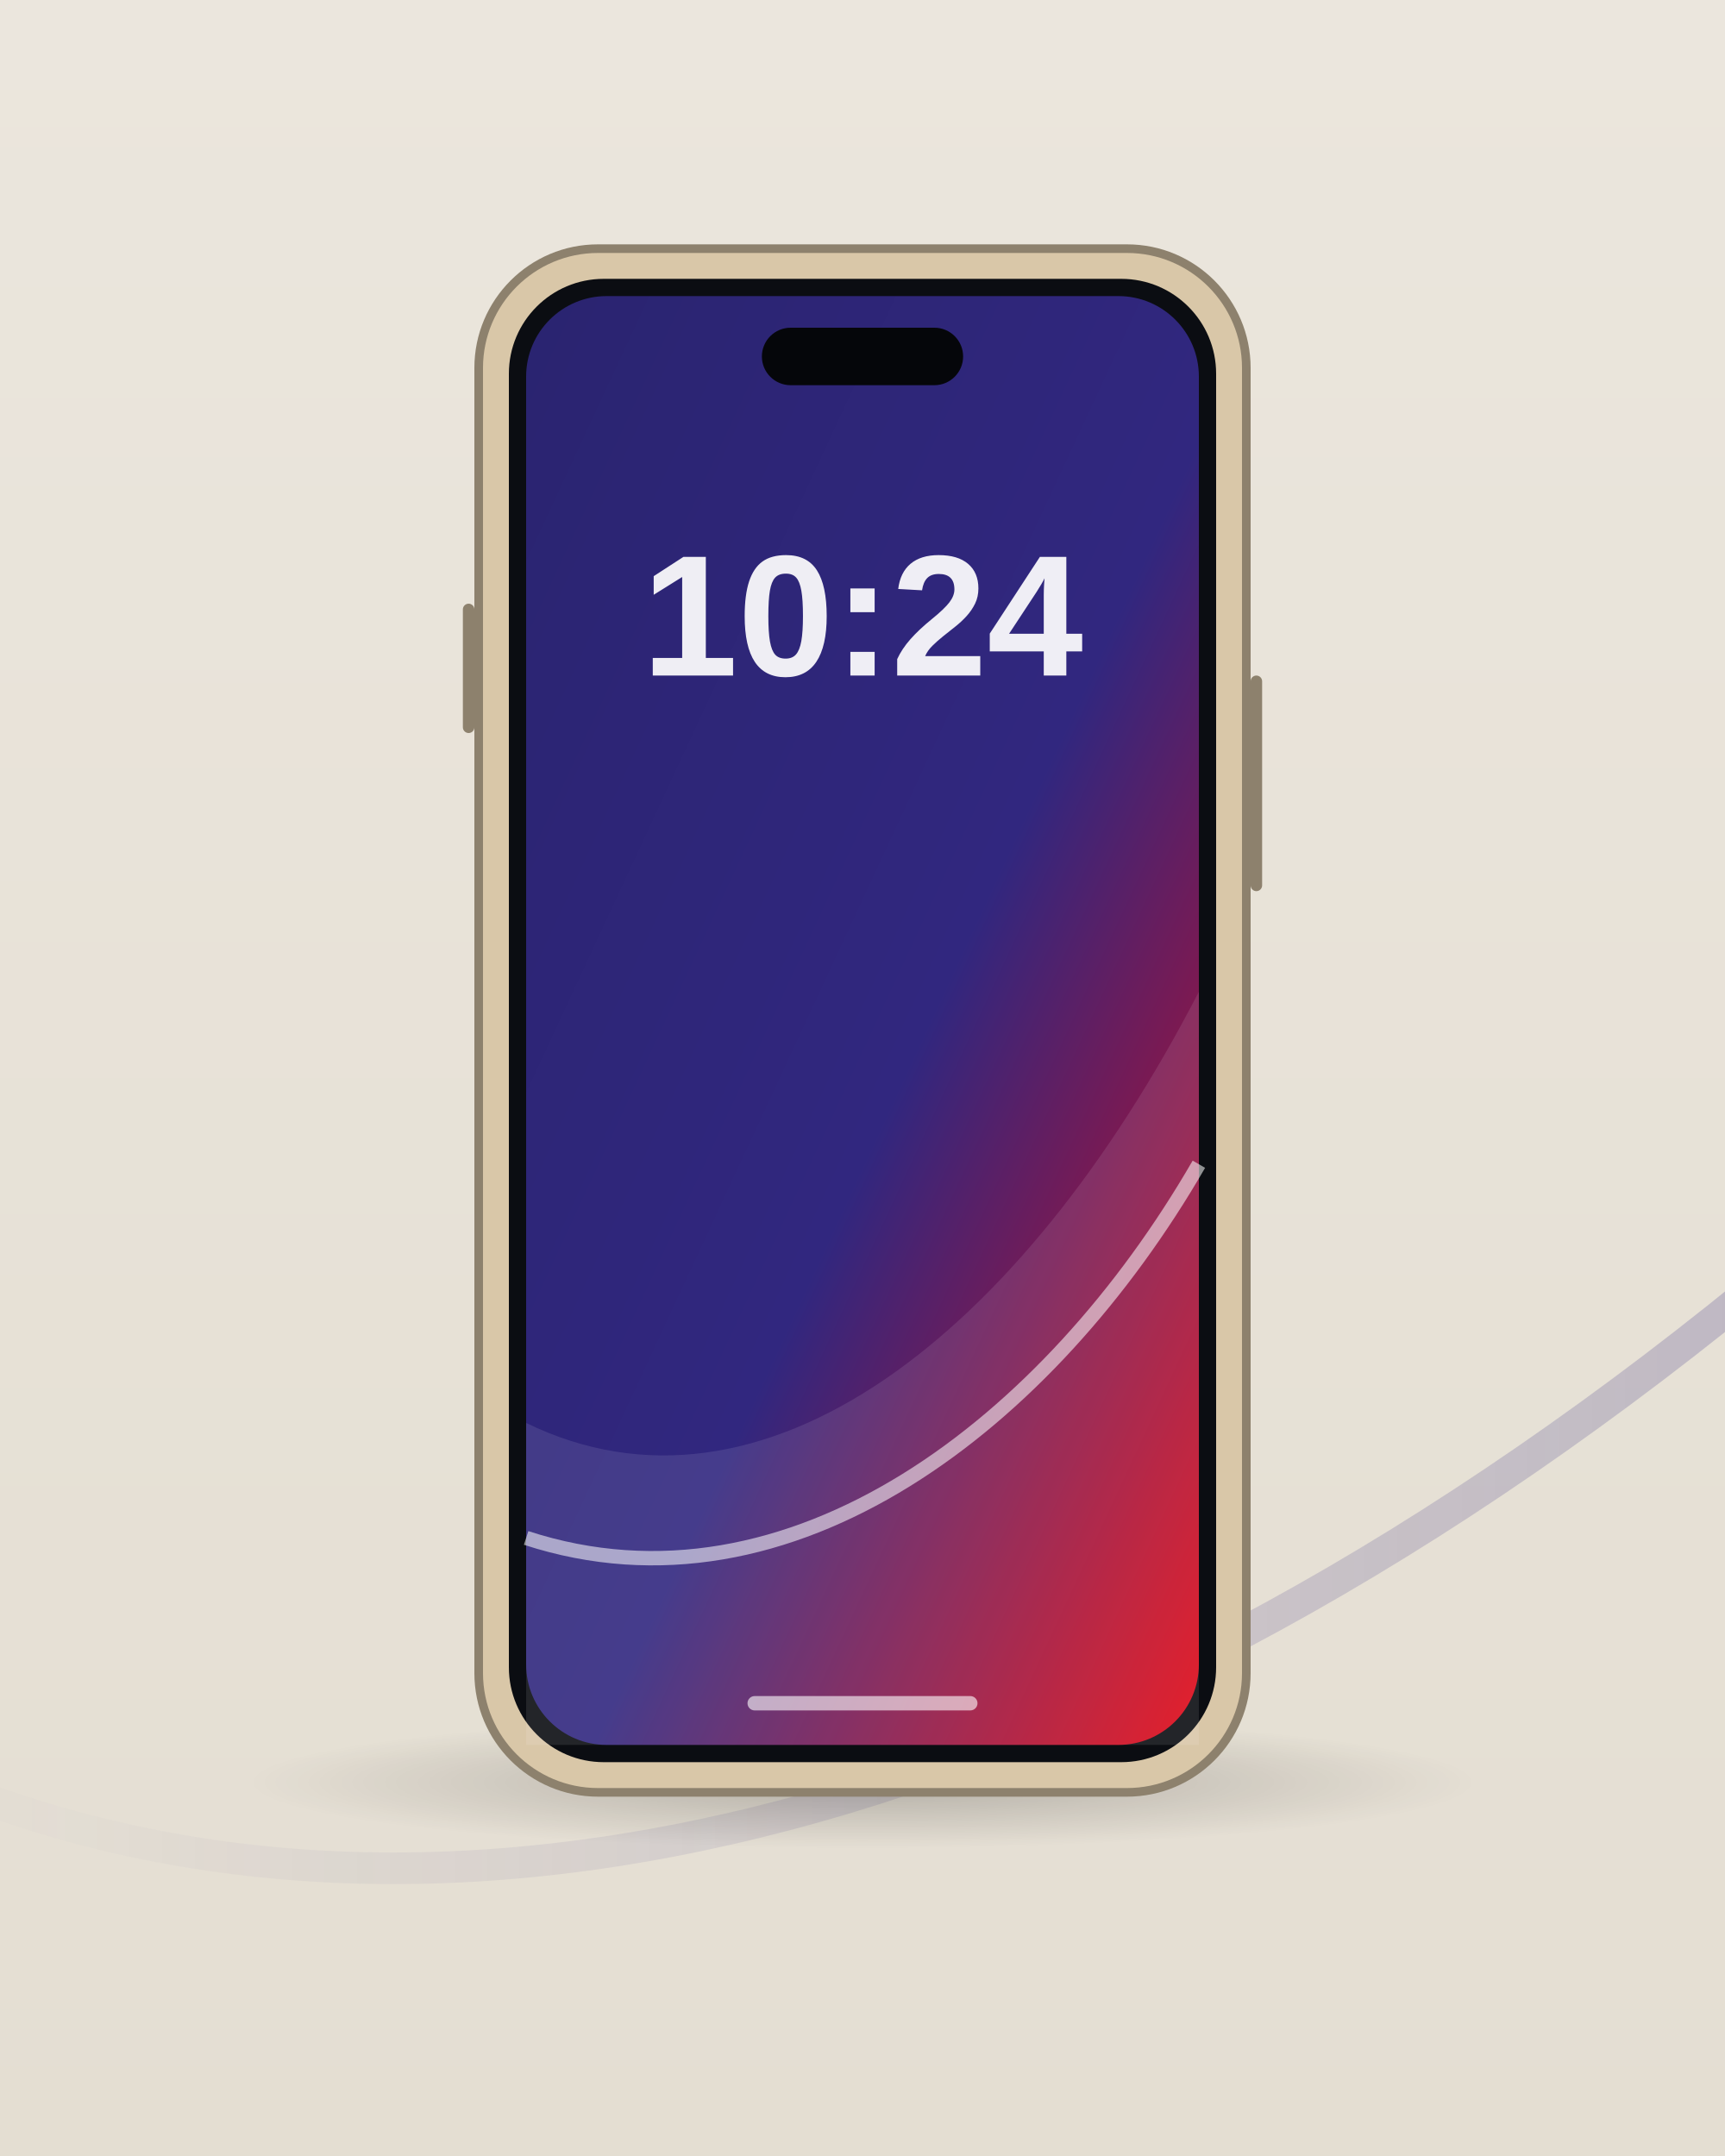
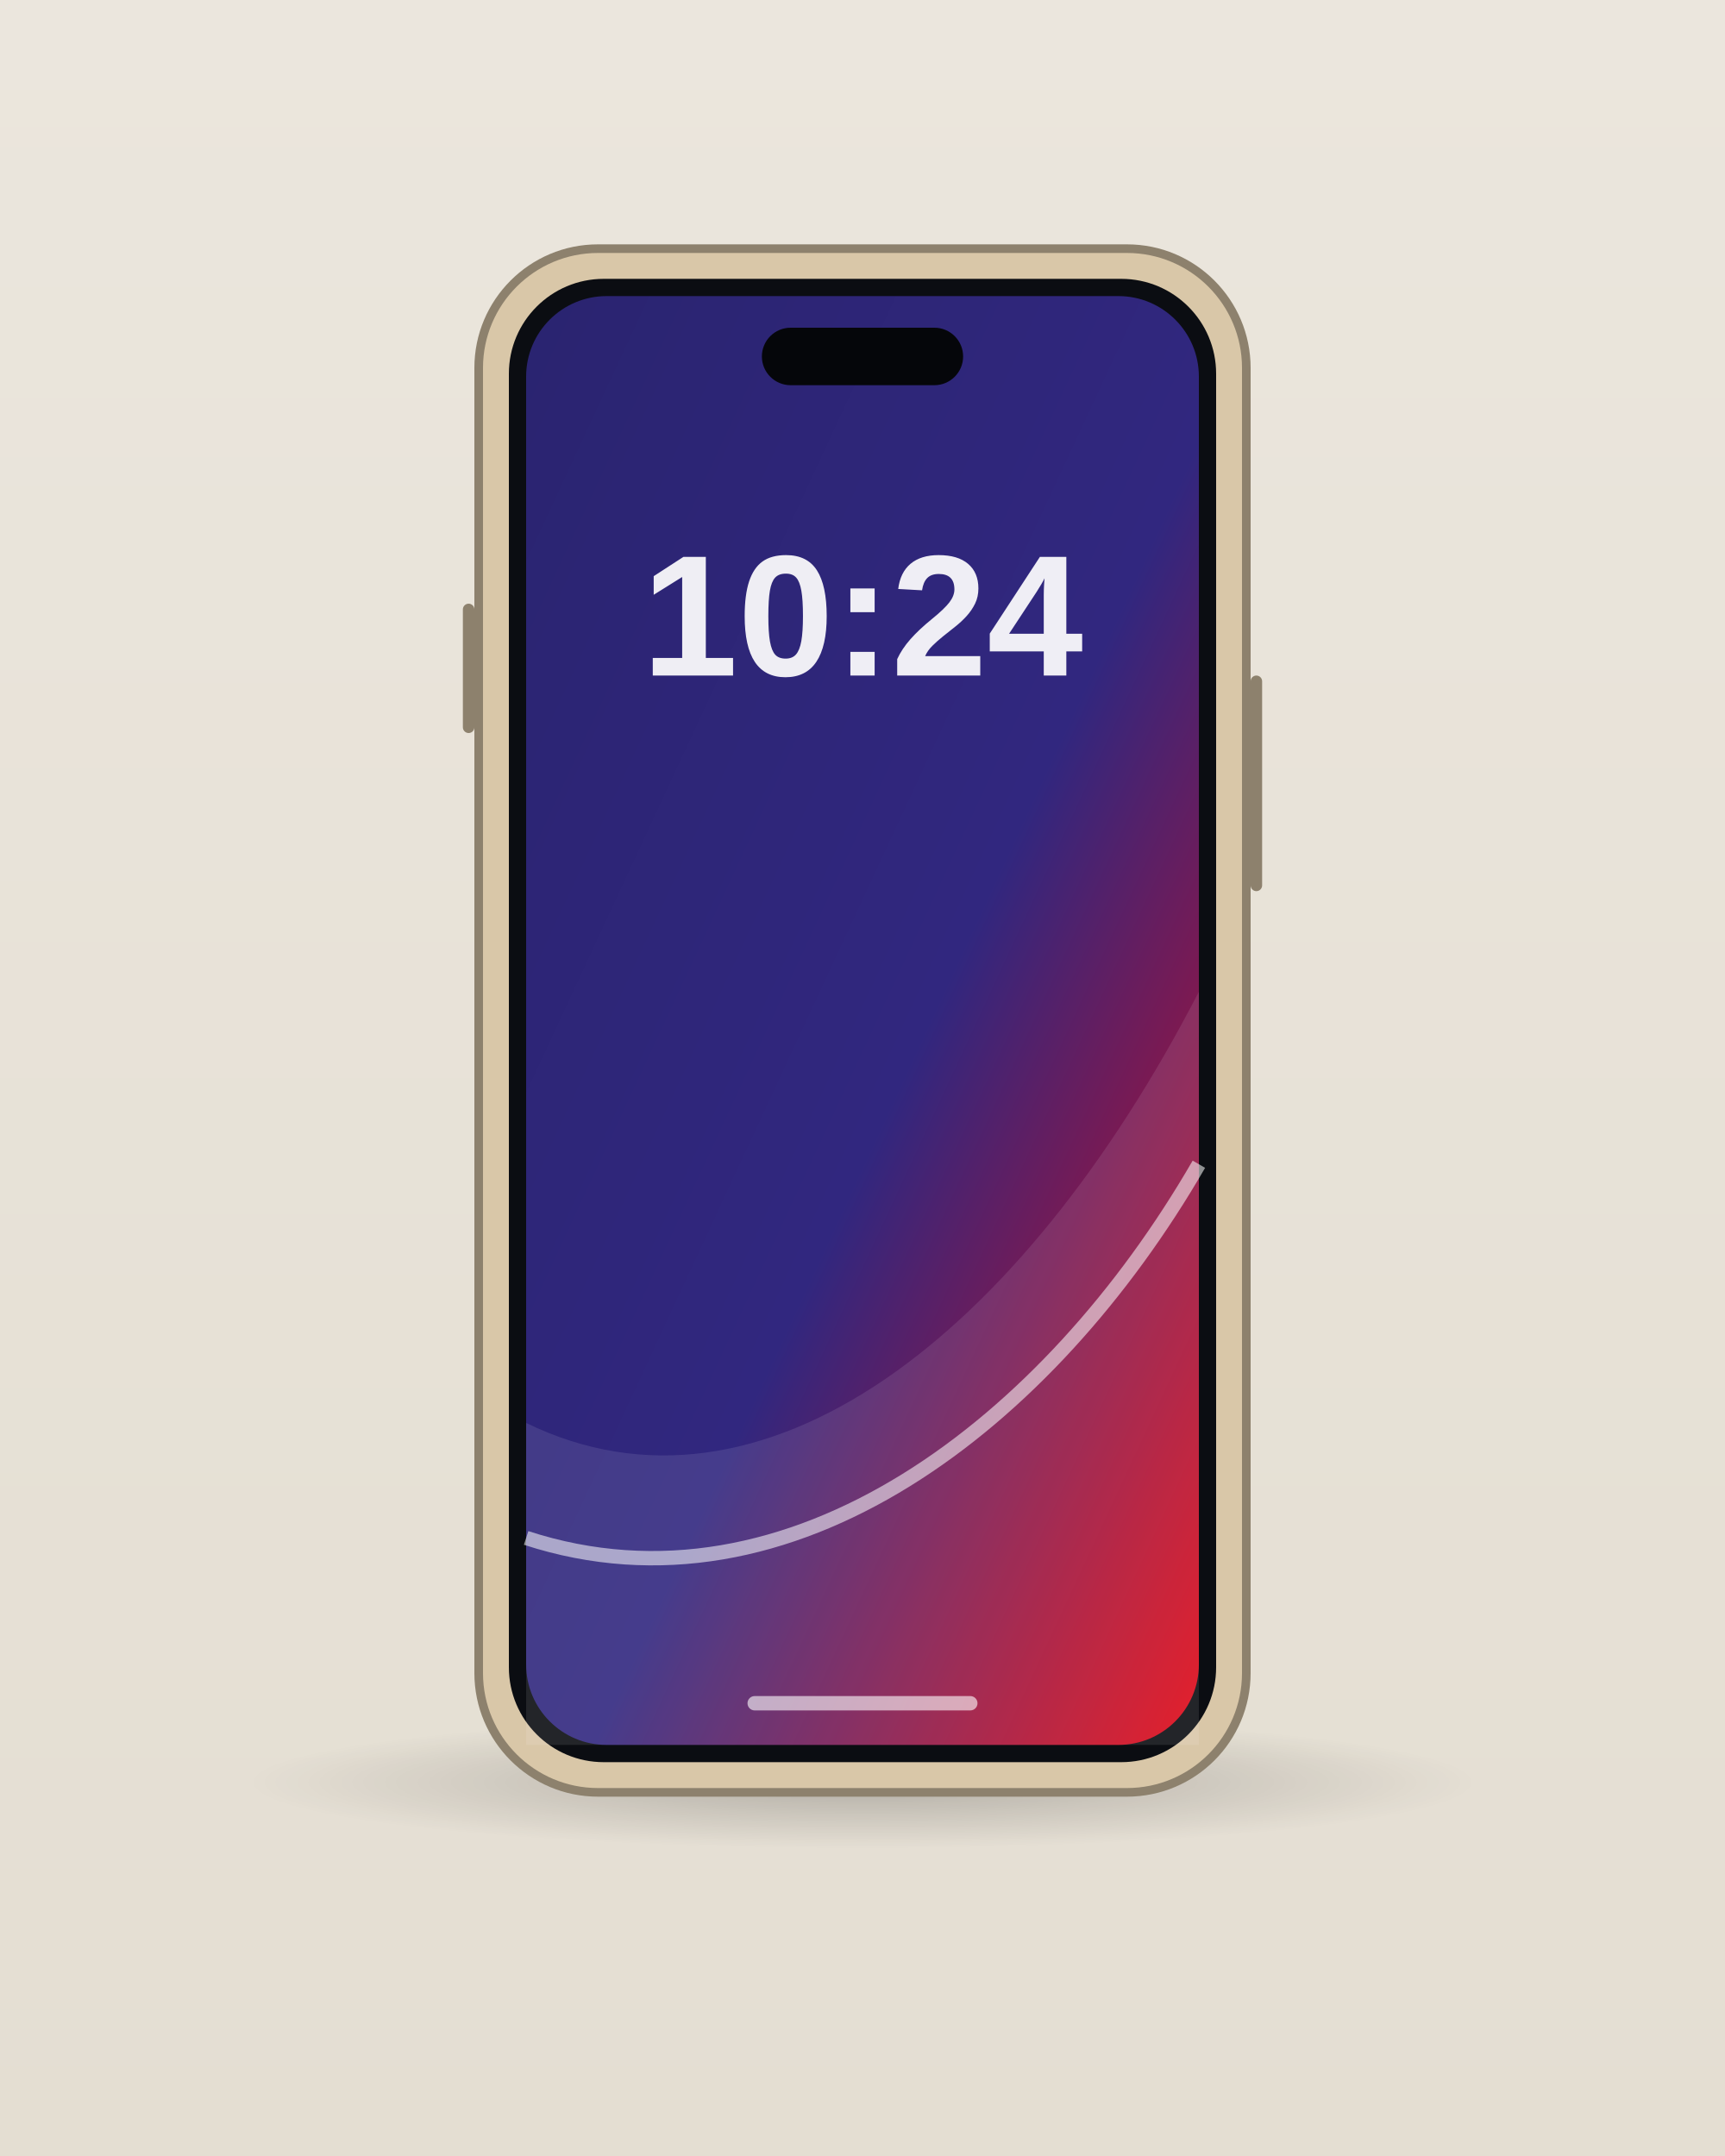
<svg xmlns="http://www.w3.org/2000/svg" viewBox="0 0 1200 1500" width="1200" height="1500">
  <defs>
    <linearGradient id="bg" x1="0" y1="0" x2="0" y2="1">
      <stop offset="0" stop-color="#ebe6dd" />
      <stop offset="1" stop-color="#E4DED2" />
    </linearGradient>
    <radialGradient id="floor" cx="0.5" cy="0.5" r="0.5">
      <stop offset="0" stop-color="#000" stop-opacity="0.22" />
      <stop offset="1" stop-color="#000" stop-opacity="0" />
    </radialGradient>
    <linearGradient id="rib" x1="0" y1="0" x2="1" y2="0">
      <stop offset="0" stop-color="#31277F" stop-opacity="0" />
      <stop offset="1" stop-color="#31277F" stop-opacity="0.22" />
    </linearGradient>
  </defs>
  <rect width="1200" height="1500" fill="url(#bg)" />
-   <path d="M-40 1240 C 300 1380, 760 1280, 1240 880" fill="none" stroke="url(#rib)" stroke-width="22" stroke-linecap="round" />
  <ellipse cx="600" cy="1240" rx="430" ry="46" fill="url(#floor)" />
  <g transform="translate(330 170)">
    <rect width="540" height="1080" rx="86" fill="#8d816d" />
    <rect x="6" y="6" width="528" height="1068" rx="80" fill="#D9C7A8" />
    <rect x="24" y="24" width="492" height="1032" rx="66" fill="#0B0D12" />
    <defs>
      <linearGradient id="scr" x1="0" y1="0" x2="1" y2="1">
        <stop offset="0" stop-color="#2A2470" />
        <stop offset="0.55" stop-color="#31277F" />
        <stop offset="1" stop-color="#E30713" />
      </linearGradient>
    </defs>
    <rect x="36" y="36" width="468" height="1008" rx="56" fill="url(#scr)" />
    <path d="M36 820 C 200 900, 380 760, 504 520 L504 1044 L36 1044 Z" fill="#fff" opacity="0.10" />
    <path d="M36 900 C 220 960, 400 820, 504 640" fill="none" stroke="#fff" stroke-opacity="0.55" stroke-width="10" />
    <rect x="200" y="58" width="140" height="40" rx="20" fill="#05060A" />
    <text x="270" y="300" text-anchor="middle" font-family="Arial, sans-serif" font-size="120" font-weight="700" fill="#fff" opacity="0.92">10:24</text>
    <rect x="190" y="1010" width="160" height="10" rx="5" fill="#fff" opacity="0.6" />
    <rect x="-8" y="250" width="8" height="90" rx="4" fill="#8d816d" />
    <rect x="540" y="300" width="8" height="150" rx="4" fill="#8d816d" />
  </g>
</svg>
